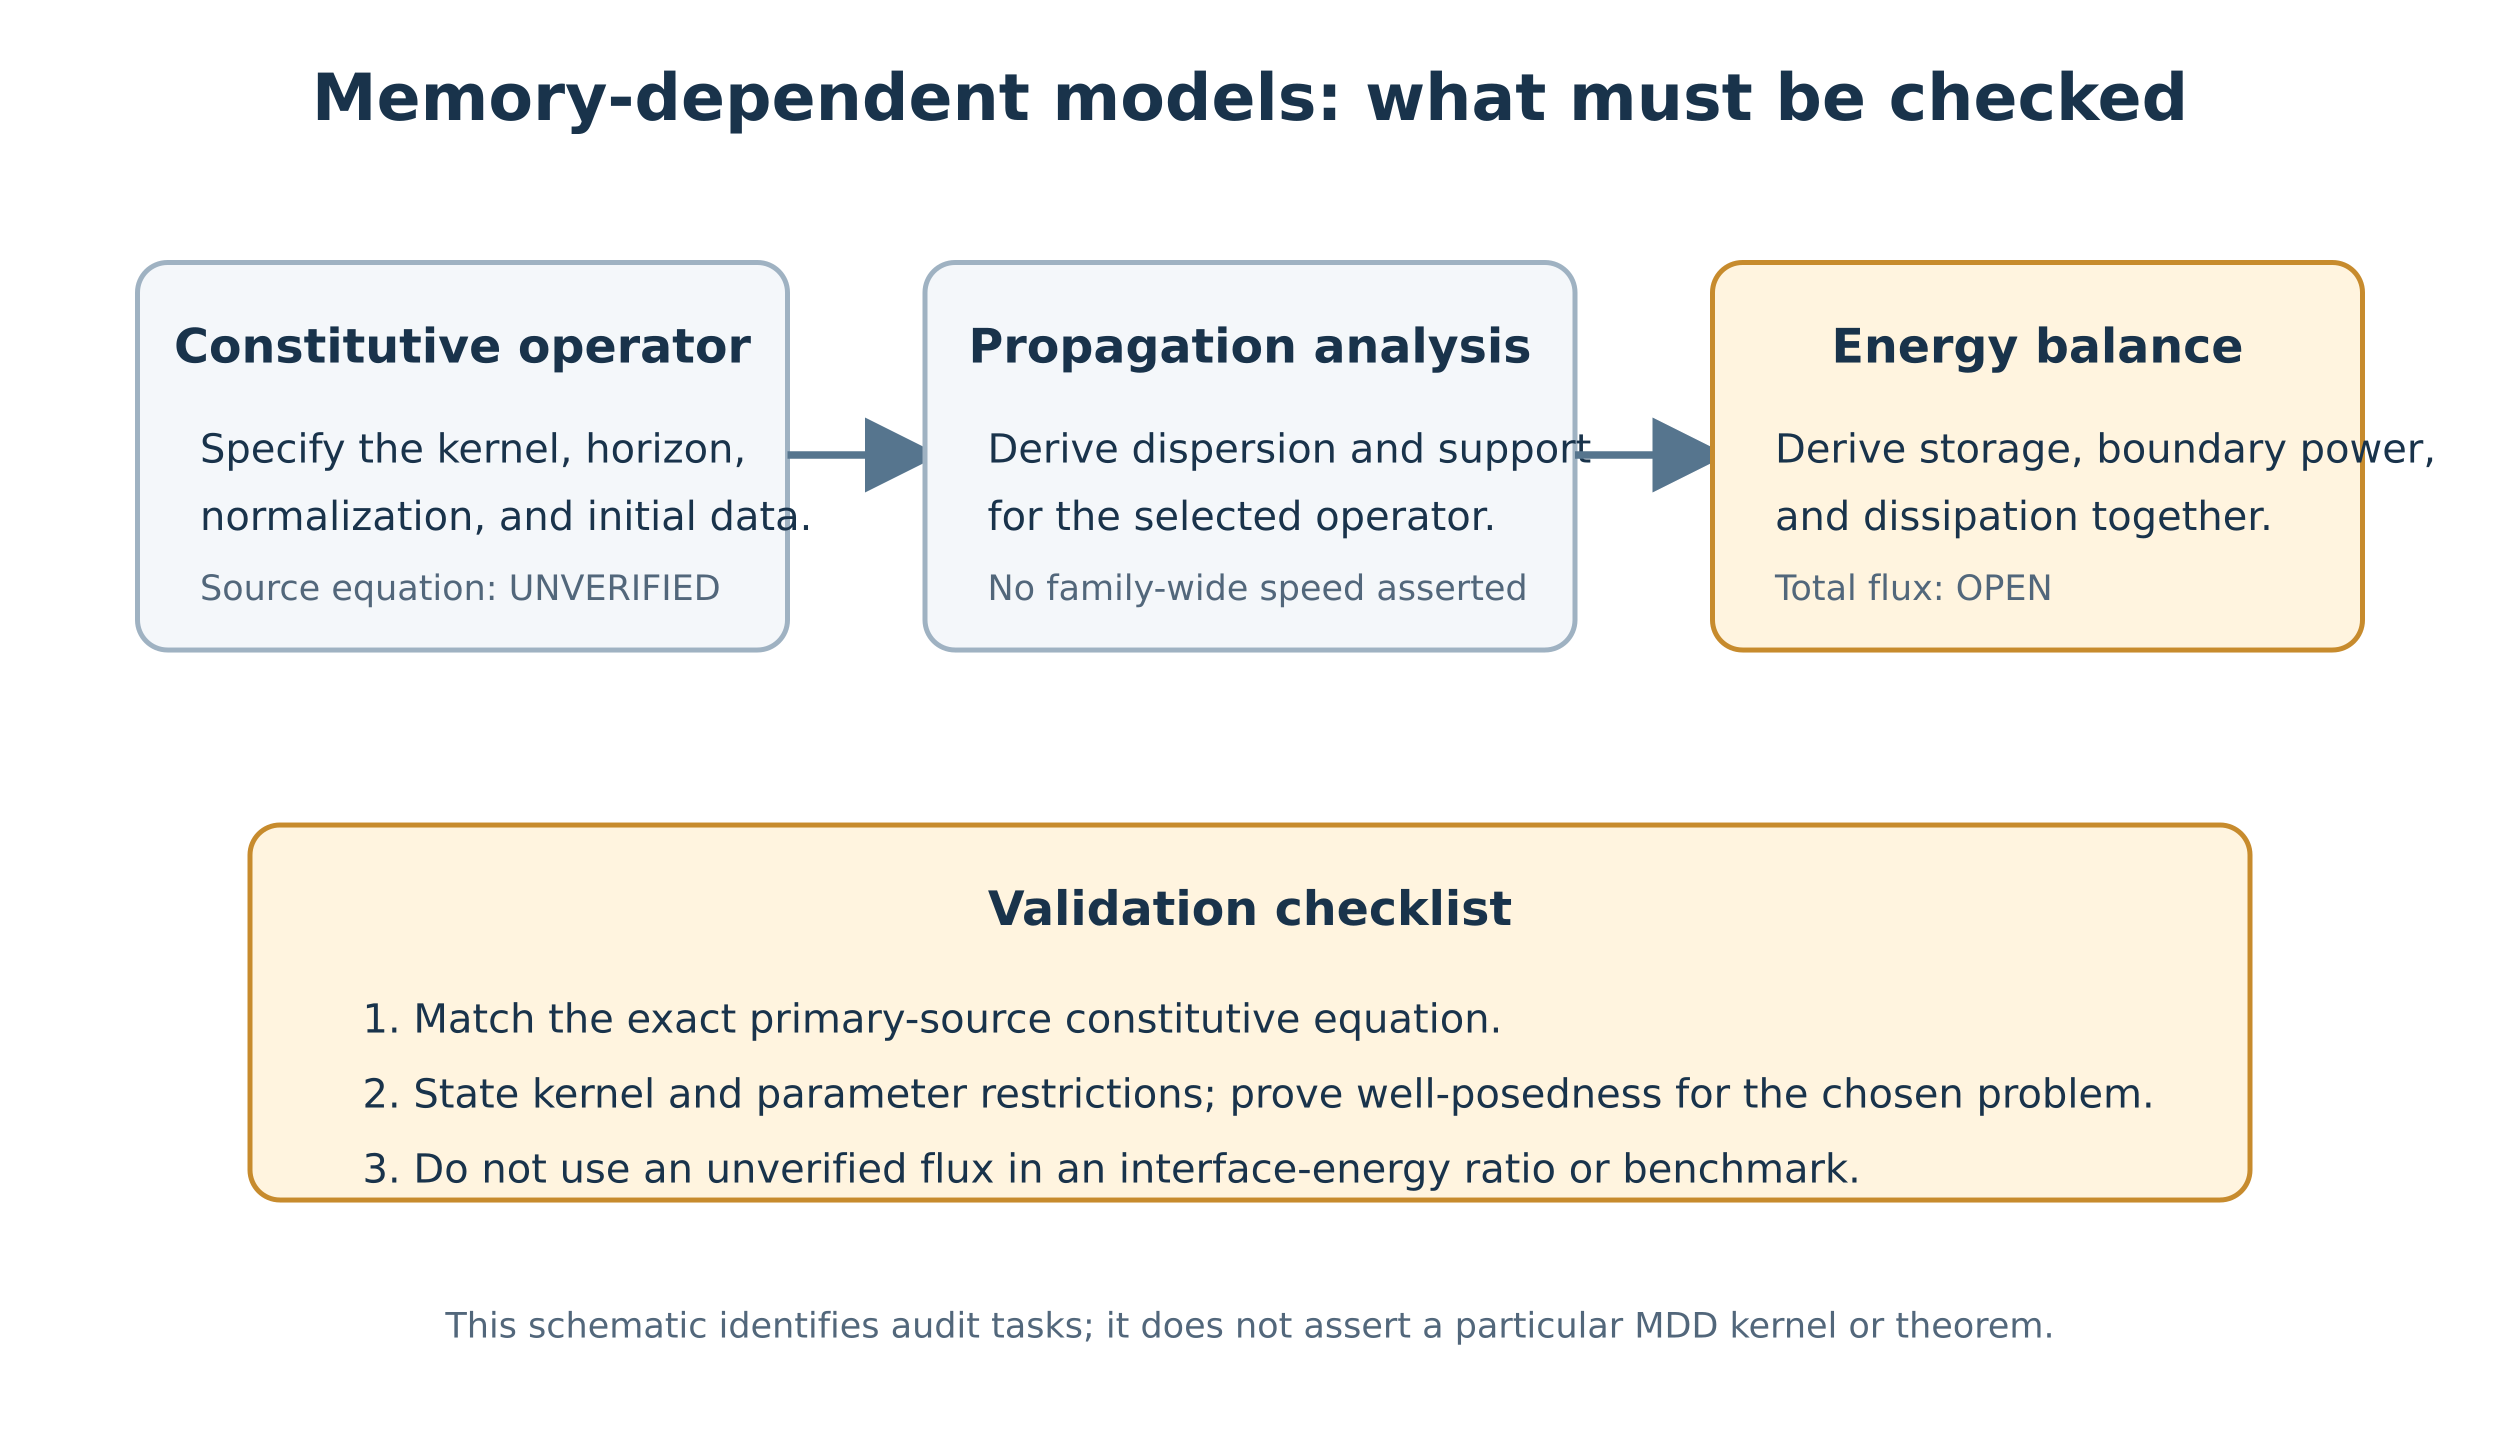
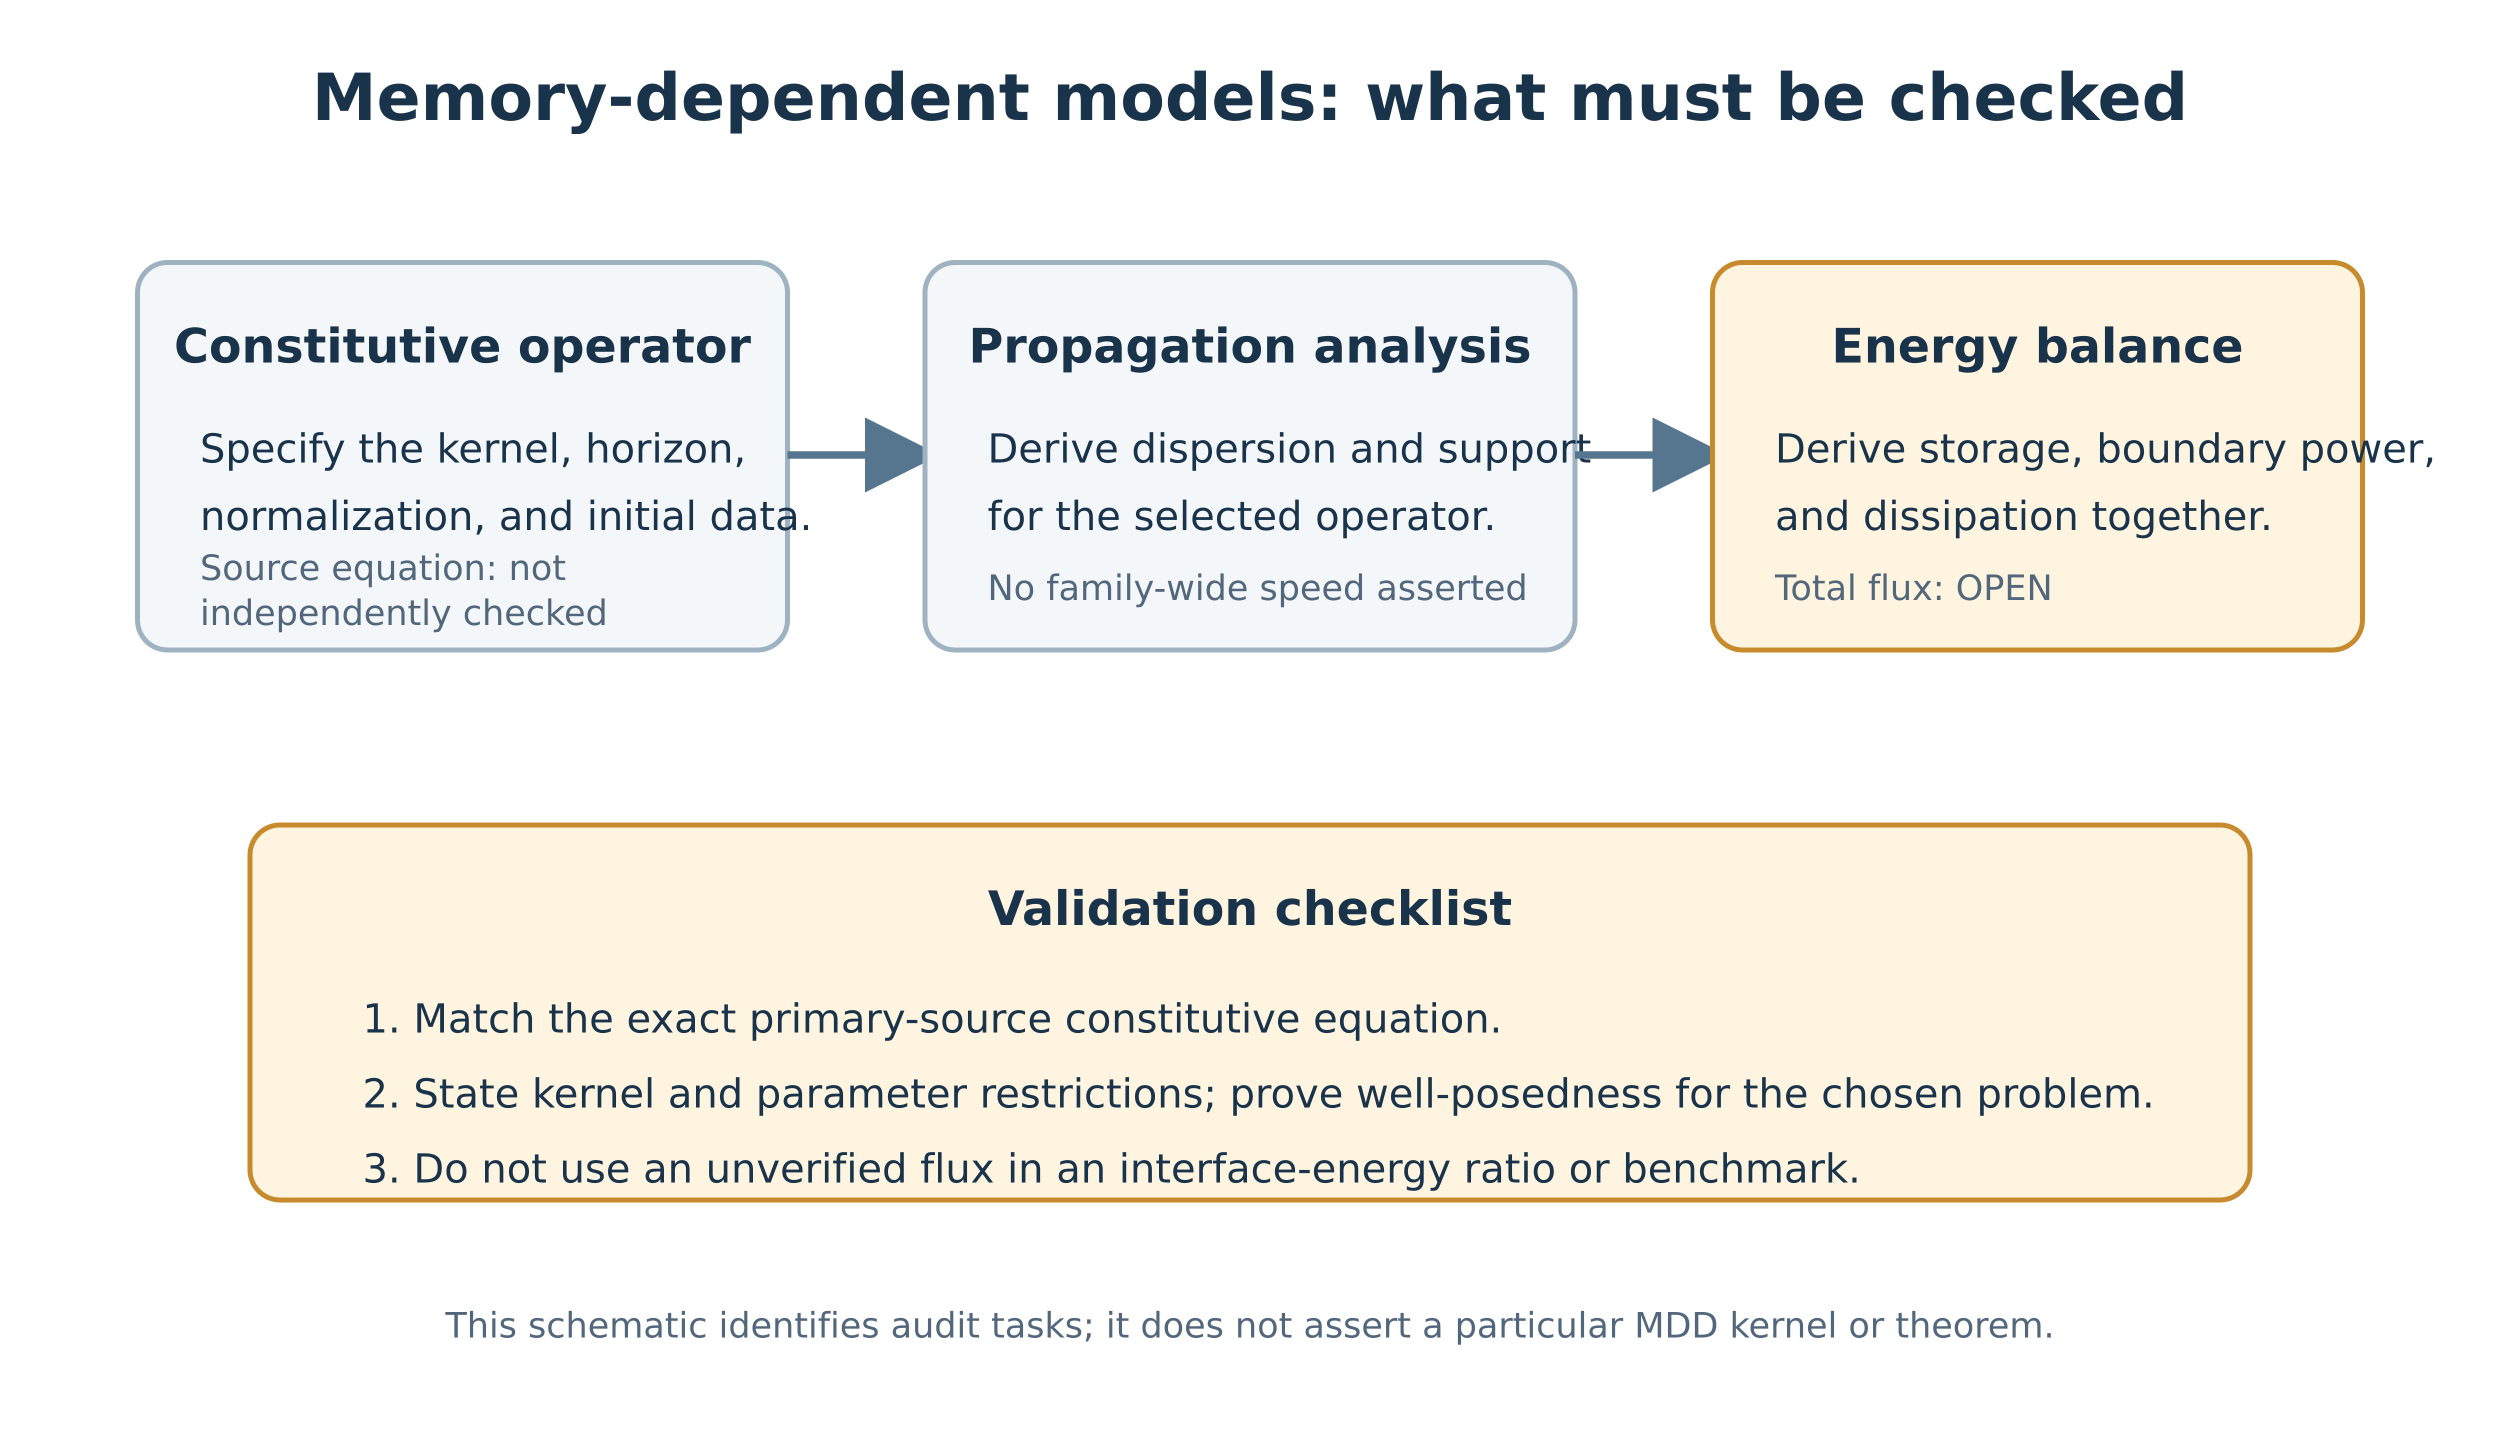
<svg xmlns="http://www.w3.org/2000/svg" width="1000" height="580" viewBox="0 0 1000 580" role="img" aria-labelledby="t d">
  <defs>
    <style>text{font-family:'DejaVu Sans',Arial,sans-serif;fill:#19334b}.title{font-size:26px;font-weight:700}.head{font-size:19px;font-weight:700}.body{font-size:16px}.note{font-size:14px;fill:#52677b}.card{fill:#f4f7fa;stroke:#9fb2c2;stroke-width:2}.open{fill:#fff4df;stroke:#c78b2d;stroke-width:2}.arrow{stroke:#56758e;stroke-width:3;fill:none;marker-end:url(#a)}</style>
    <marker id="a" markerWidth="10" markerHeight="10" refX="8" refY="5" orient="auto">
      <path d="M0,0 L10,5 L0,10 z" fill="#56758e" />
    </marker>
  </defs>
  <rect width="1000" height="580" fill="white" />
  <text x="500" y="48" class="title" text-anchor="middle">Memory-dependent models: what must be checked</text>
  <rect x="55" y="105" width="260" height="155" rx="12" class="card" />
  <text x="185" y="145" class="head" text-anchor="middle">Constitutive operator</text>
  <text x="80" y="185" class="body">Specify the kernel, horizon,</text>
  <text x="80" y="212" class="body">normalization, and initial data.</text>
-   <text x="80" y="240" class="note">Source equation: UNVERIFIED</text>
+   <text x="80" y="232" class="note">Source equation: not</text>
+   <text x="80" y="250" class="note">independently checked</text>
  <path d="M315 182 L370 182" class="arrow" />
  <rect x="370" y="105" width="260" height="155" rx="12" class="card" />
  <text x="500" y="145" class="head" text-anchor="middle">Propagation analysis</text>
  <text x="395" y="185" class="body">Derive dispersion and support</text>
  <text x="395" y="212" class="body">for the selected operator.</text>
  <text x="395" y="240" class="note">No family-wide speed asserted</text>
  <path d="M630 182 L685 182" class="arrow" />
  <rect x="685" y="105" width="260" height="155" rx="12" class="open" />
  <text x="815" y="145" class="head" text-anchor="middle">Energy balance</text>
  <text x="710" y="185" class="body">Derive storage, boundary power,</text>
  <text x="710" y="212" class="body">and dissipation together.</text>
  <text x="710" y="240" class="note">Total flux: OPEN</text>
  <rect x="100" y="330" width="800" height="150" rx="12" class="open" />
  <text x="500" y="370" class="head" text-anchor="middle">Validation checklist</text>
  <text x="145" y="413" class="body">1. Match the exact primary-source constitutive equation.</text>
  <text x="145" y="443" class="body">2. State kernel and parameter restrictions; prove well-posedness for the chosen problem.</text>
  <text x="145" y="473" class="body">3. Do not use an unverified flux in an interface-energy ratio or benchmark.</text>
  <text x="500" y="535" class="note" text-anchor="middle">This schematic identifies audit tasks; it does not assert a particular MDD kernel or theorem.</text>
</svg>
